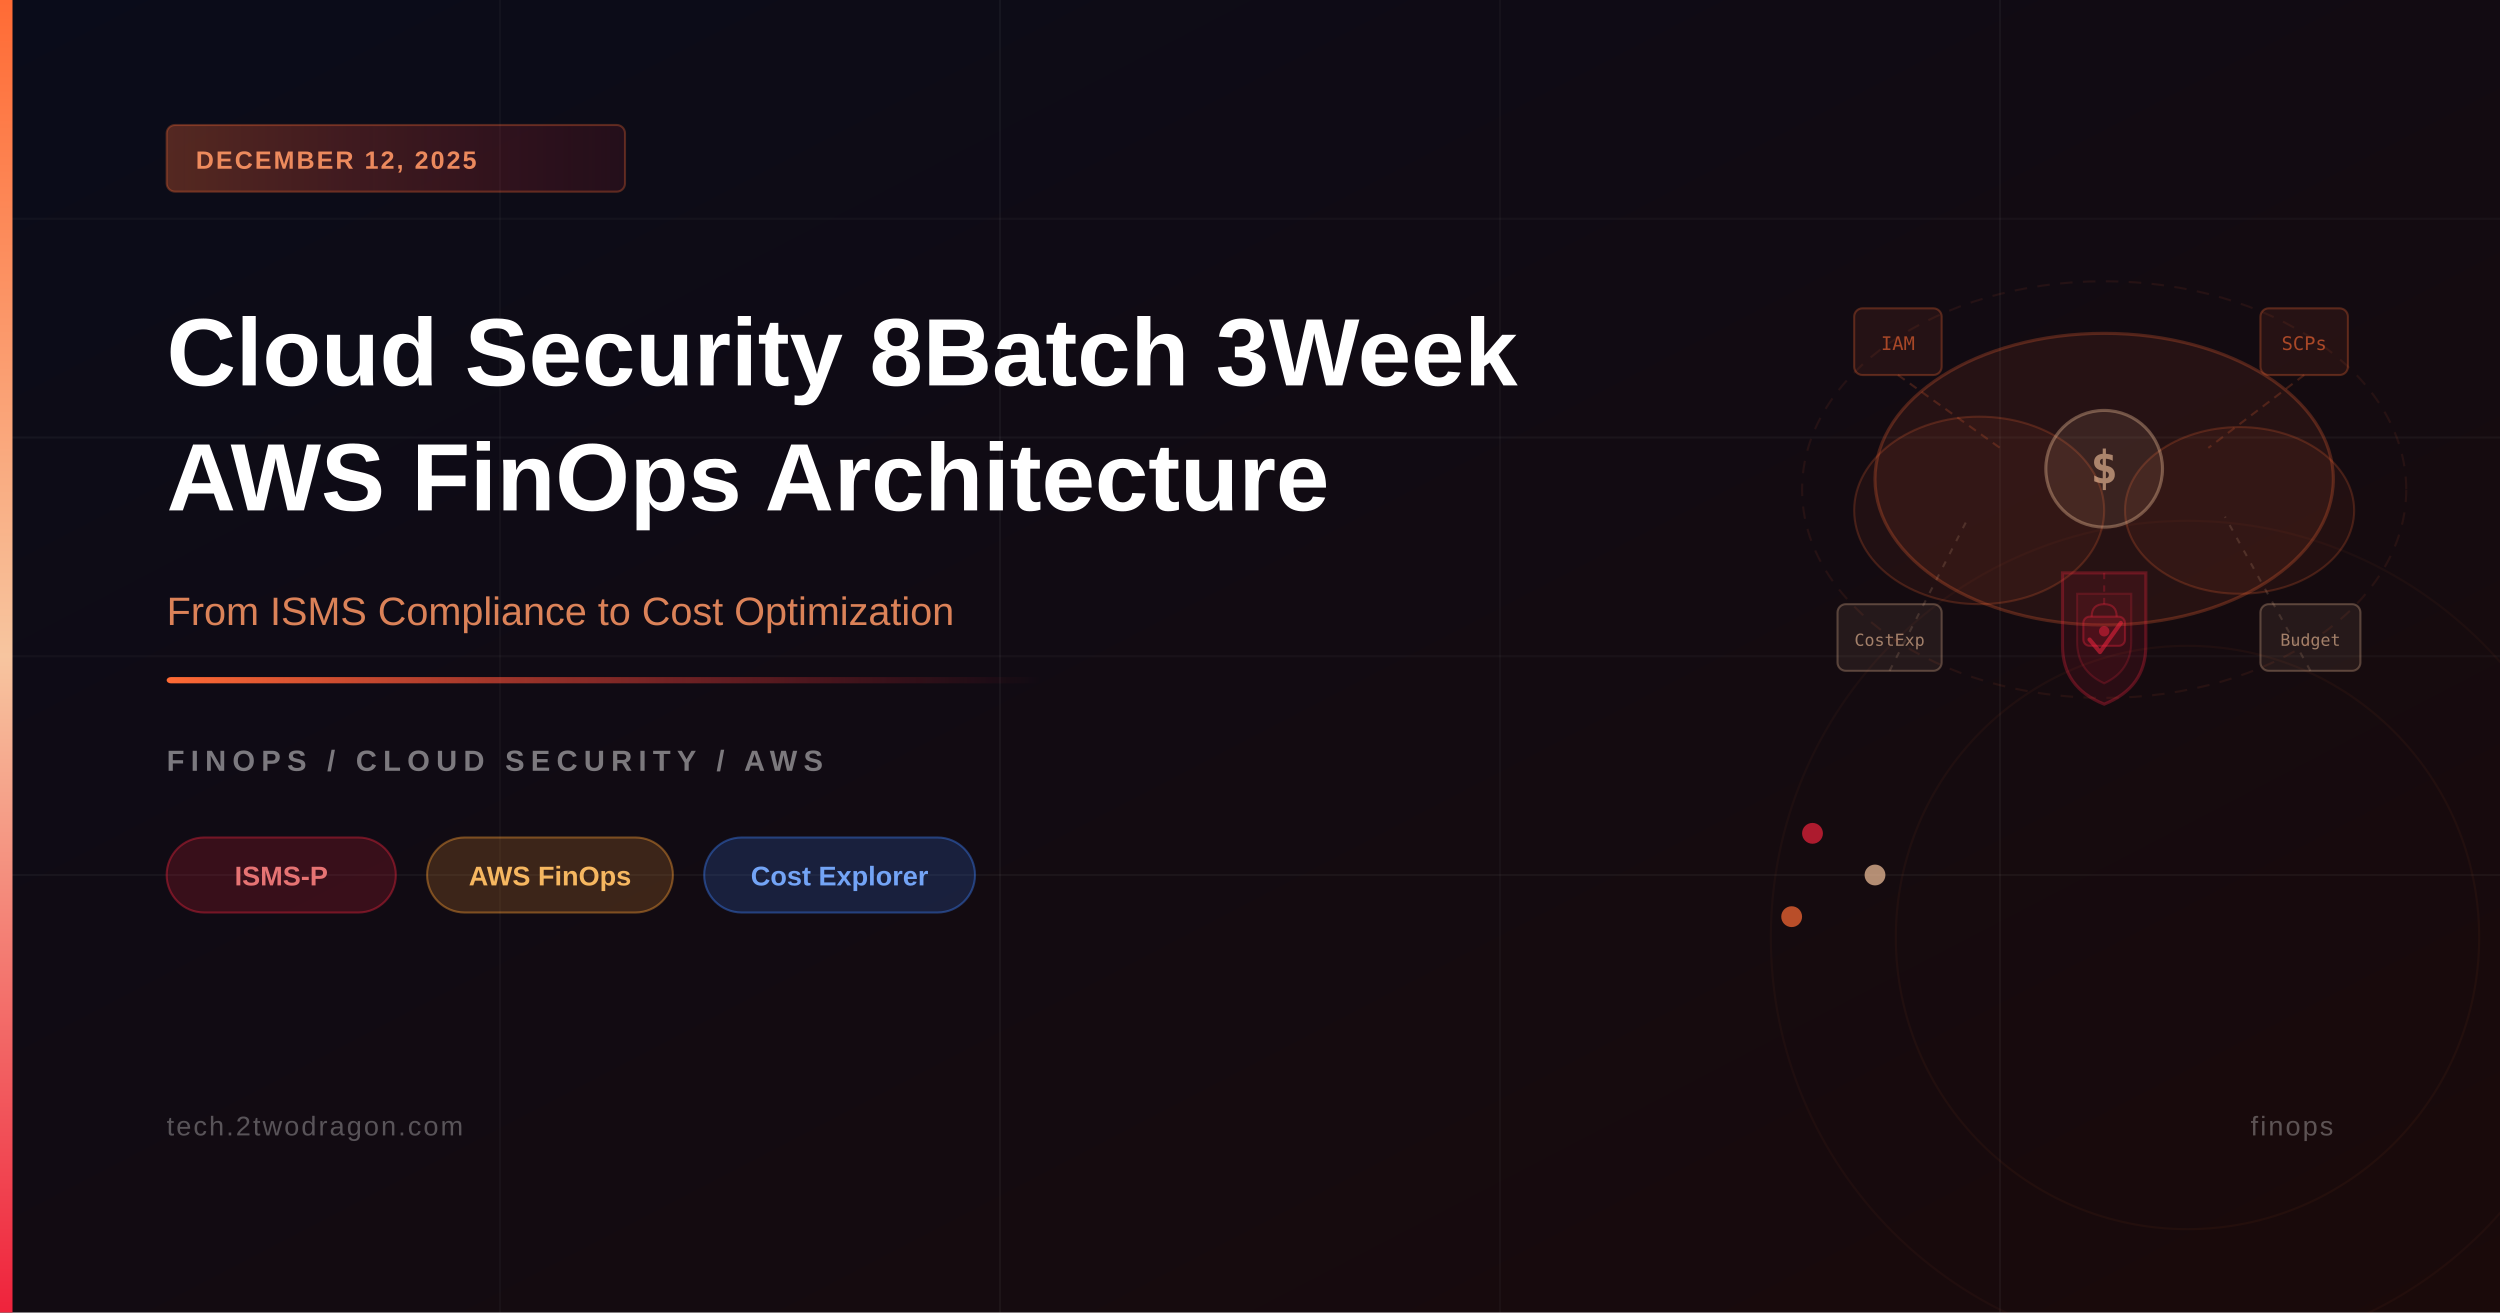
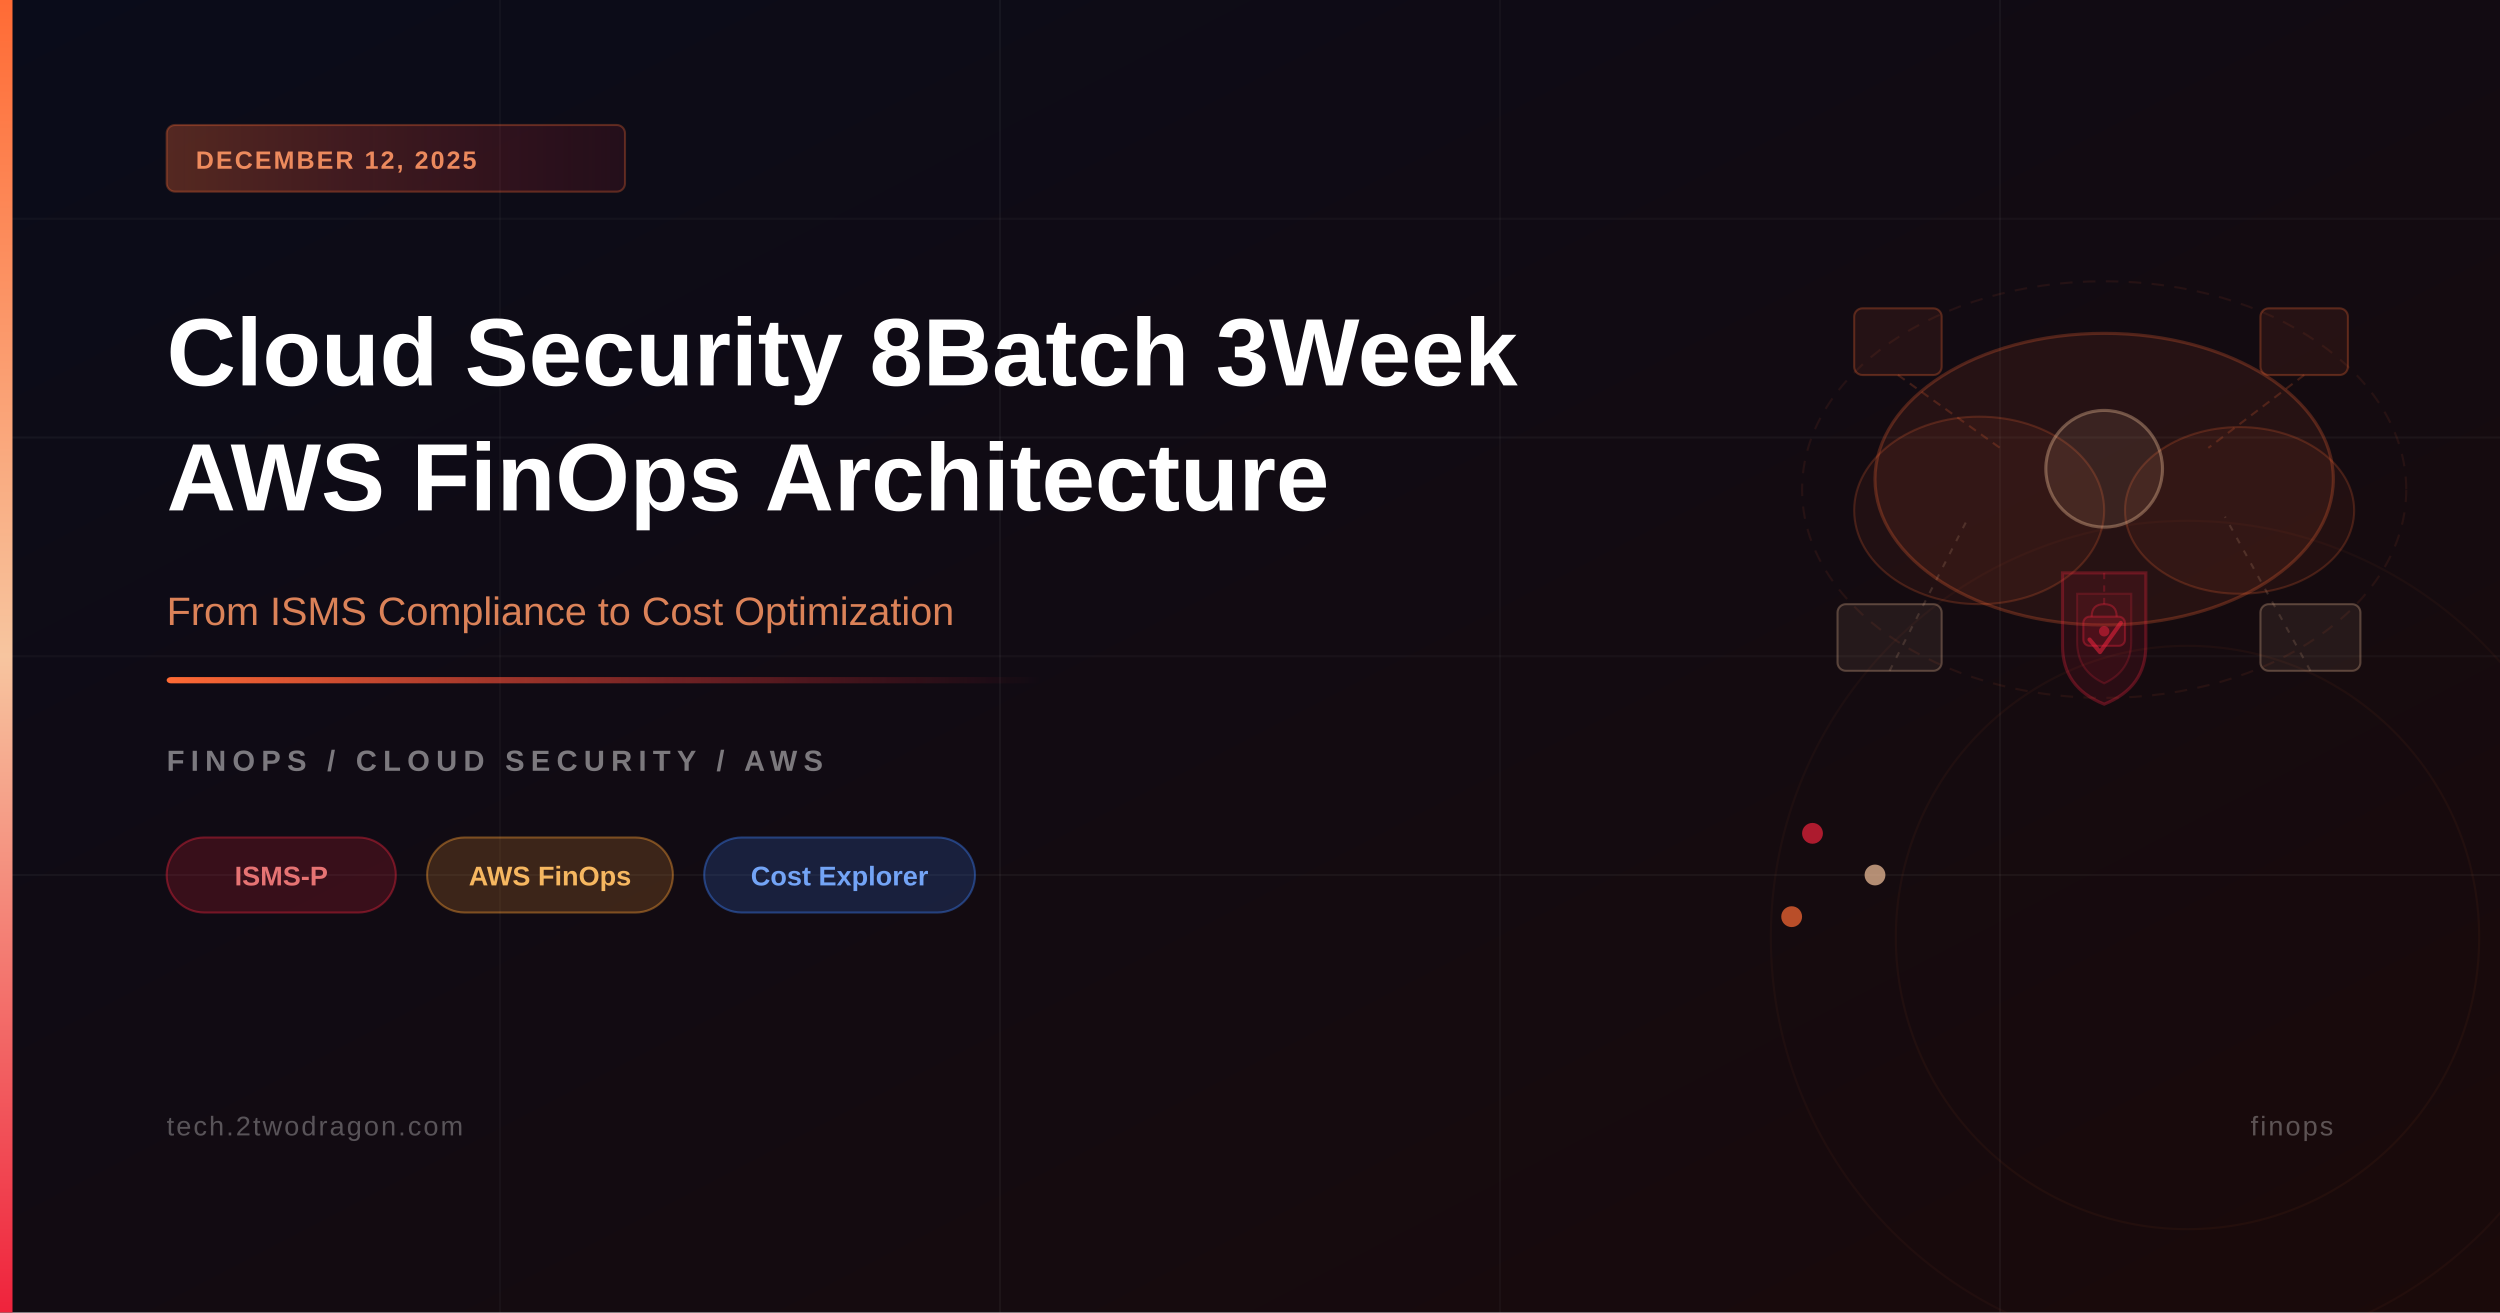
<svg xmlns="http://www.w3.org/2000/svg" viewBox="0 0 1200 630" width="1200" height="630">
  <defs>
    <linearGradient id="bgGrad" x1="0%" y1="0%" x2="100%" y2="100%">
      <stop offset="0%" style="stop-color:#0a0c1a;stop-opacity:1" />
      <stop offset="100%" style="stop-color:#1a0a0a;stop-opacity:1" />
    </linearGradient>
    <linearGradient id="accentBar" x1="0%" y1="0%" x2="0%" y2="100%">
      <stop offset="0%" style="stop-color:#ff6b35;stop-opacity:1" />
      <stop offset="50%" style="stop-color:#f7c59f;stop-opacity:1" />
      <stop offset="100%" style="stop-color:#ef233c;stop-opacity:1" />
    </linearGradient>
    <linearGradient id="accentLine" x1="0%" y1="0%" x2="100%" y2="0%">
      <stop offset="0%" style="stop-color:#ff6b35;stop-opacity:1" />
      <stop offset="100%" style="stop-color:#ef233c;stop-opacity:0" />
    </linearGradient>
    <linearGradient id="dateBadge" x1="0%" y1="0%" x2="100%" y2="0%">
      <stop offset="0%" style="stop-color:#ff6b35;stop-opacity:0.3" />
      <stop offset="100%" style="stop-color:#ef233c;stop-opacity:0.1" />
    </linearGradient>
  </defs>
  <rect width="1200" height="630" fill="url(#bgGrad)" />
  <line x1="0" y1="105" x2="1200" y2="105" stroke="rgba(255,255,255,0.03)" stroke-width="1" />
  <line x1="0" y1="210" x2="1200" y2="210" stroke="rgba(255,255,255,0.04)" stroke-width="1" />
  <line x1="0" y1="315" x2="1200" y2="315" stroke="rgba(255,255,255,0.03)" stroke-width="1" />
  <line x1="0" y1="420" x2="1200" y2="420" stroke="rgba(255,255,255,0.04)" stroke-width="1" />
  <line x1="240" y1="0" x2="240" y2="630" stroke="rgba(255,255,255,0.03)" stroke-width="1" />
  <line x1="480" y1="0" x2="480" y2="630" stroke="rgba(255,255,255,0.04)" stroke-width="1" />
  <line x1="720" y1="0" x2="720" y2="630" stroke="rgba(255,255,255,0.03)" stroke-width="1" />
  <line x1="960" y1="0" x2="960" y2="630" stroke="rgba(255,255,255,0.04)" stroke-width="1" />
  <ellipse cx="1010" cy="230" rx="110" ry="70" fill="rgba(255,107,53,0.08)" stroke="rgba(255,107,53,0.25)" stroke-width="1.5" />
  <ellipse cx="950" cy="245" rx="60" ry="45" fill="rgba(255,107,53,0.06)" stroke="rgba(255,107,53,0.2)" stroke-width="1" />
  <ellipse cx="1075" cy="245" rx="55" ry="40" fill="rgba(255,107,53,0.06)" stroke="rgba(255,107,53,0.2)" stroke-width="1" />
  <circle cx="1010" cy="225" r="28" fill="rgba(247,197,159,0.10)" stroke="rgba(247,197,159,0.35)" stroke-width="1.5" />
-   <text x="1010" y="232" font-size="22" font-family="monospace" fill="rgba(247,197,159,0.6)" text-anchor="middle" font-weight="700">$</text>
  <path d="M990,275 L990,310 Q990,330 1010,338 Q1030,330 1030,310 L1030,275 Z" fill="rgba(239,35,60,0.10)" stroke="rgba(239,35,60,0.30)" stroke-width="1.5" />
  <path d="M997,285 L997,308 Q997,322 1010,328 Q1023,322 1023,308 L1023,285 Z" fill="rgba(239,35,60,0.06)" stroke="rgba(239,35,60,0.2)" stroke-width="1" />
  <polyline points="1003,307 1008,313 1018,299" fill="none" stroke="rgba(239,35,60,0.55)" stroke-width="2" stroke-linecap="round" stroke-linejoin="round" />
  <rect x="890" y="148" width="42" height="32" rx="4" fill="rgba(255,107,53,0.08)" stroke="rgba(255,107,53,0.28)" stroke-width="1" />
-   <text x="911" y="168" font-size="9" font-family="monospace" fill="rgba(255,107,53,0.6)" text-anchor="middle">IAM</text>
  <rect x="1085" y="148" width="42" height="32" rx="4" fill="rgba(255,107,53,0.08)" stroke="rgba(255,107,53,0.28)" stroke-width="1" />
-   <text x="1106" y="168" font-size="9" font-family="monospace" fill="rgba(255,107,53,0.6)" text-anchor="middle">SCPs</text>
  <rect x="1085" y="290" width="48" height="32" rx="4" fill="rgba(247,197,159,0.08)" stroke="rgba(247,197,159,0.28)" stroke-width="1" />
-   <text x="1109" y="310" font-size="8" font-family="monospace" fill="rgba(247,197,159,0.6)" text-anchor="middle">Budget</text>
  <rect x="882" y="290" width="50" height="32" rx="4" fill="rgba(247,197,159,0.08)" stroke="rgba(247,197,159,0.28)" stroke-width="1" />
-   <text x="907" y="310" font-size="8" font-family="monospace" fill="rgba(247,197,159,0.6)" text-anchor="middle">CostExp</text>
  <line x1="911" y1="180" x2="960" y2="215" stroke="rgba(255,107,53,0.2)" stroke-width="1" stroke-dasharray="4,3" />
  <line x1="1106" y1="180" x2="1060" y2="215" stroke="rgba(255,107,53,0.2)" stroke-width="1" stroke-dasharray="4,3" />
  <line x1="1010" y1="275" x2="1010" y2="290" stroke="rgba(239,35,60,0.25)" stroke-width="1" stroke-dasharray="3,3" />
  <line x1="907" y1="322" x2="945" y2="248" stroke="rgba(247,197,159,0.15)" stroke-width="1" stroke-dasharray="3,4" />
  <line x1="1109" y1="322" x2="1068" y2="248" stroke="rgba(247,197,159,0.15)" stroke-width="1" stroke-dasharray="3,4" />
  <ellipse cx="1010" cy="235" rx="145" ry="100" fill="none" stroke="rgba(255,107,53,0.08)" stroke-width="1" stroke-dasharray="6,5" />
  <rect x="1000" y="296" width="20" height="14" rx="3" fill="rgba(239,35,60,0.12)" stroke="rgba(239,35,60,0.35)" stroke-width="1" />
  <path d="M1004,296 Q1004,290 1010,290 Q1016,290 1016,296" fill="none" stroke="rgba(239,35,60,0.35)" stroke-width="1" />
  <circle cx="1010" cy="303" r="2.5" fill="rgba(239,35,60,0.5)" />
  <circle cx="870" cy="400" r="5" fill="rgba(239,35,60,0.7)" />
  <circle cx="900" cy="420" r="5" fill="rgba(247,197,159,0.7)" />
  <circle cx="860" cy="440" r="5" fill="rgba(255,107,53,0.7)" />
  <circle cx="1050" cy="450" r="200" fill="none" stroke="rgba(255,107,53,0.04)" stroke-width="1" />
  <circle cx="1050" cy="450" r="140" fill="none" stroke="rgba(255,107,53,0.05)" stroke-width="1" />
  <rect x="0" y="0" width="6" height="630" fill="url(#accentBar)" />
  <rect x="80" y="60" width="220" height="32" rx="4" fill="url(#dateBadge)" stroke="rgba(255,107,53,0.3)" stroke-width="1" />
  <text x="94" y="81" font-size="12" font-family="Arial, sans-serif" fill="rgba(255,150,100,0.9)" font-weight="600" letter-spacing="1">DECEMBER 12, 2025</text>
  <text x="80" y="185" font-size="46" font-weight="700" font-family="Arial, sans-serif" fill="white">Cloud Security 8Batch 3Week</text>
  <text x="80" y="245" font-size="46" font-weight="700" font-family="Arial, sans-serif" fill="white">AWS FinOps Architecture</text>
  <text x="80" y="300" font-size="19" font-family="Arial, sans-serif" fill="rgba(255,150,100,0.85)">From ISMS Compliance to Cost Optimization</text>
  <rect x="80" y="325" width="420" height="3" rx="2" fill="url(#accentLine)" />
  <text x="80" y="370" font-size="14" font-family="Arial, sans-serif" fill="rgba(255,255,255,0.45)" letter-spacing="3" font-weight="600">FINOPS / CLOUD SECURITY / AWS</text>
  <rect x="80" y="402" width="110" height="36" rx="18" fill="rgba(239,35,60,0.18)" stroke="rgba(239,35,60,0.4)" stroke-width="1" />
  <text x="135" y="425" font-size="13" font-family="Arial, sans-serif" fill="rgba(239,120,120,0.95)" text-anchor="middle" font-weight="600">ISMS-P</text>
  <rect x="205" y="402" width="118" height="36" rx="18" fill="rgba(255,160,50,0.18)" stroke="rgba(255,160,50,0.4)" stroke-width="1" />
  <text x="264" y="425" font-size="13" font-family="Arial, sans-serif" fill="rgba(255,190,100,0.95)" text-anchor="middle" font-weight="600">AWS FinOps</text>
  <rect x="338" y="402" width="130" height="36" rx="18" fill="rgba(60,130,255,0.18)" stroke="rgba(60,130,255,0.4)" stroke-width="1" />
  <text x="403" y="425" font-size="13" font-family="Arial, sans-serif" fill="rgba(120,170,255,0.95)" text-anchor="middle" font-weight="600">Cost Explorer</text>
  <text x="80" y="545" font-size="13" font-family="Arial, sans-serif" fill="rgba(255,255,255,0.3)" letter-spacing="1">tech.2twodragon.com</text>
  <text x="1120" y="545" font-size="13" font-family="Arial, sans-serif" fill="rgba(255,255,255,0.3)" text-anchor="end" letter-spacing="1">finops</text>
</svg>
